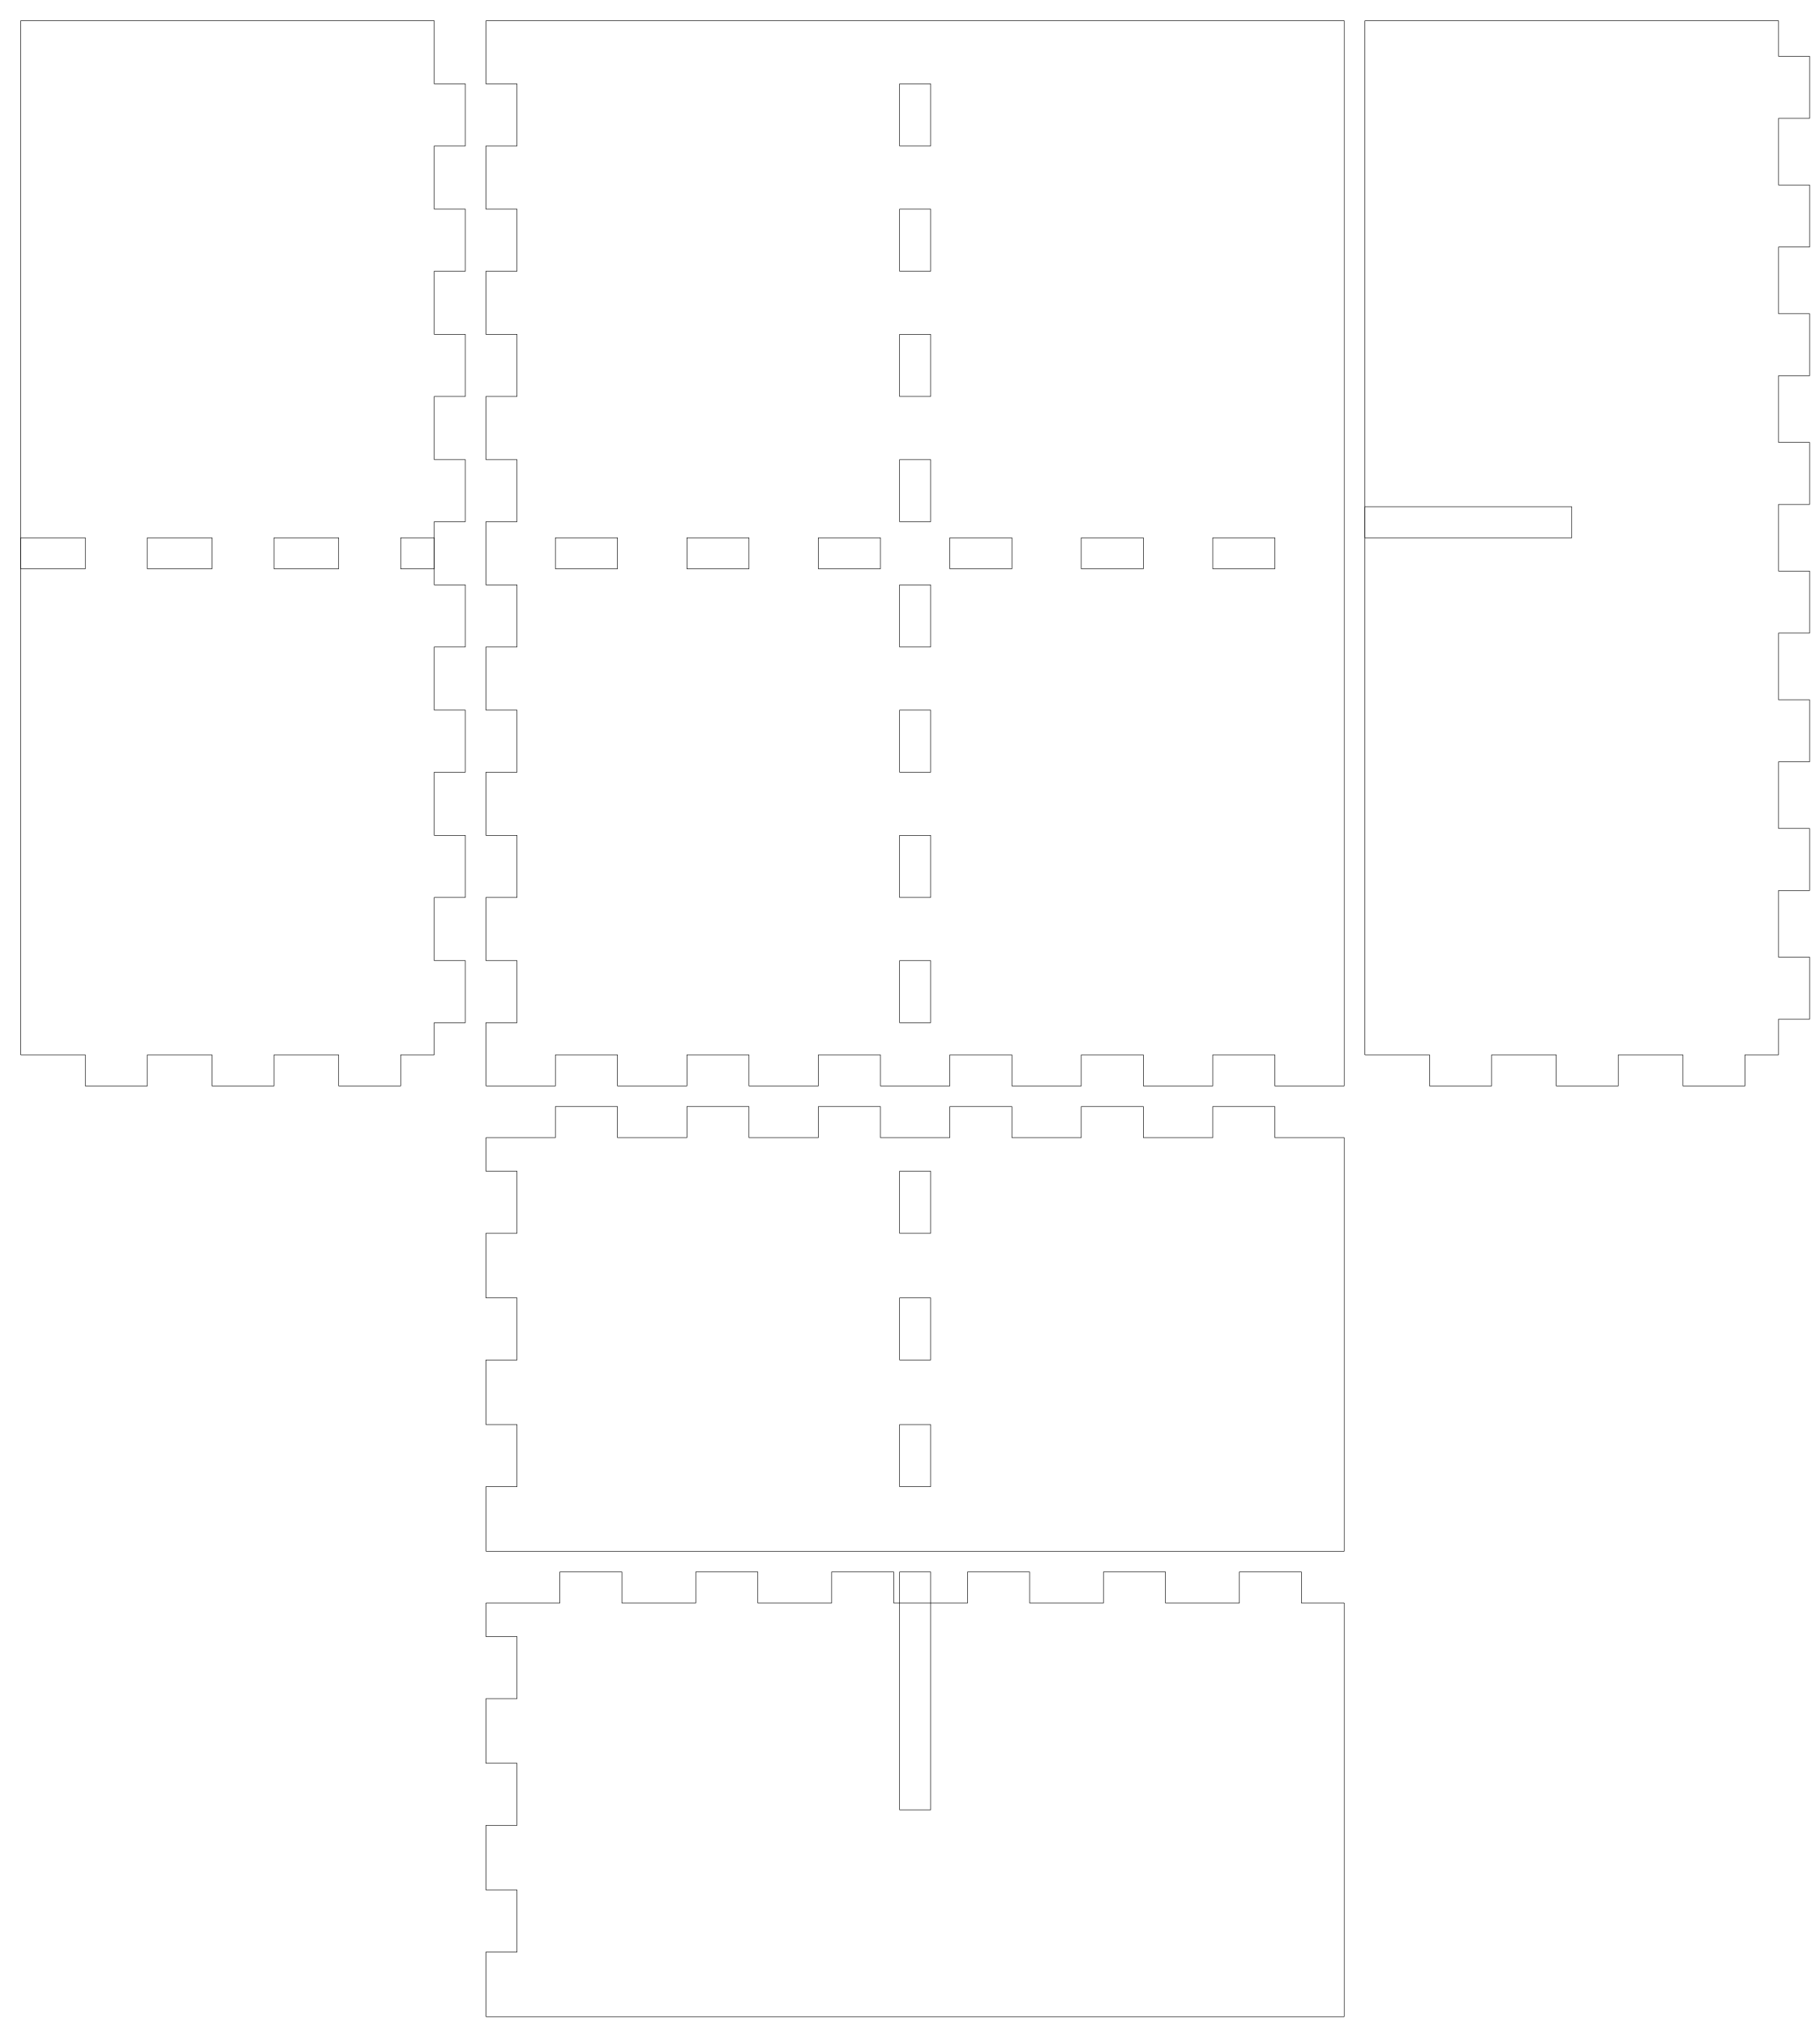
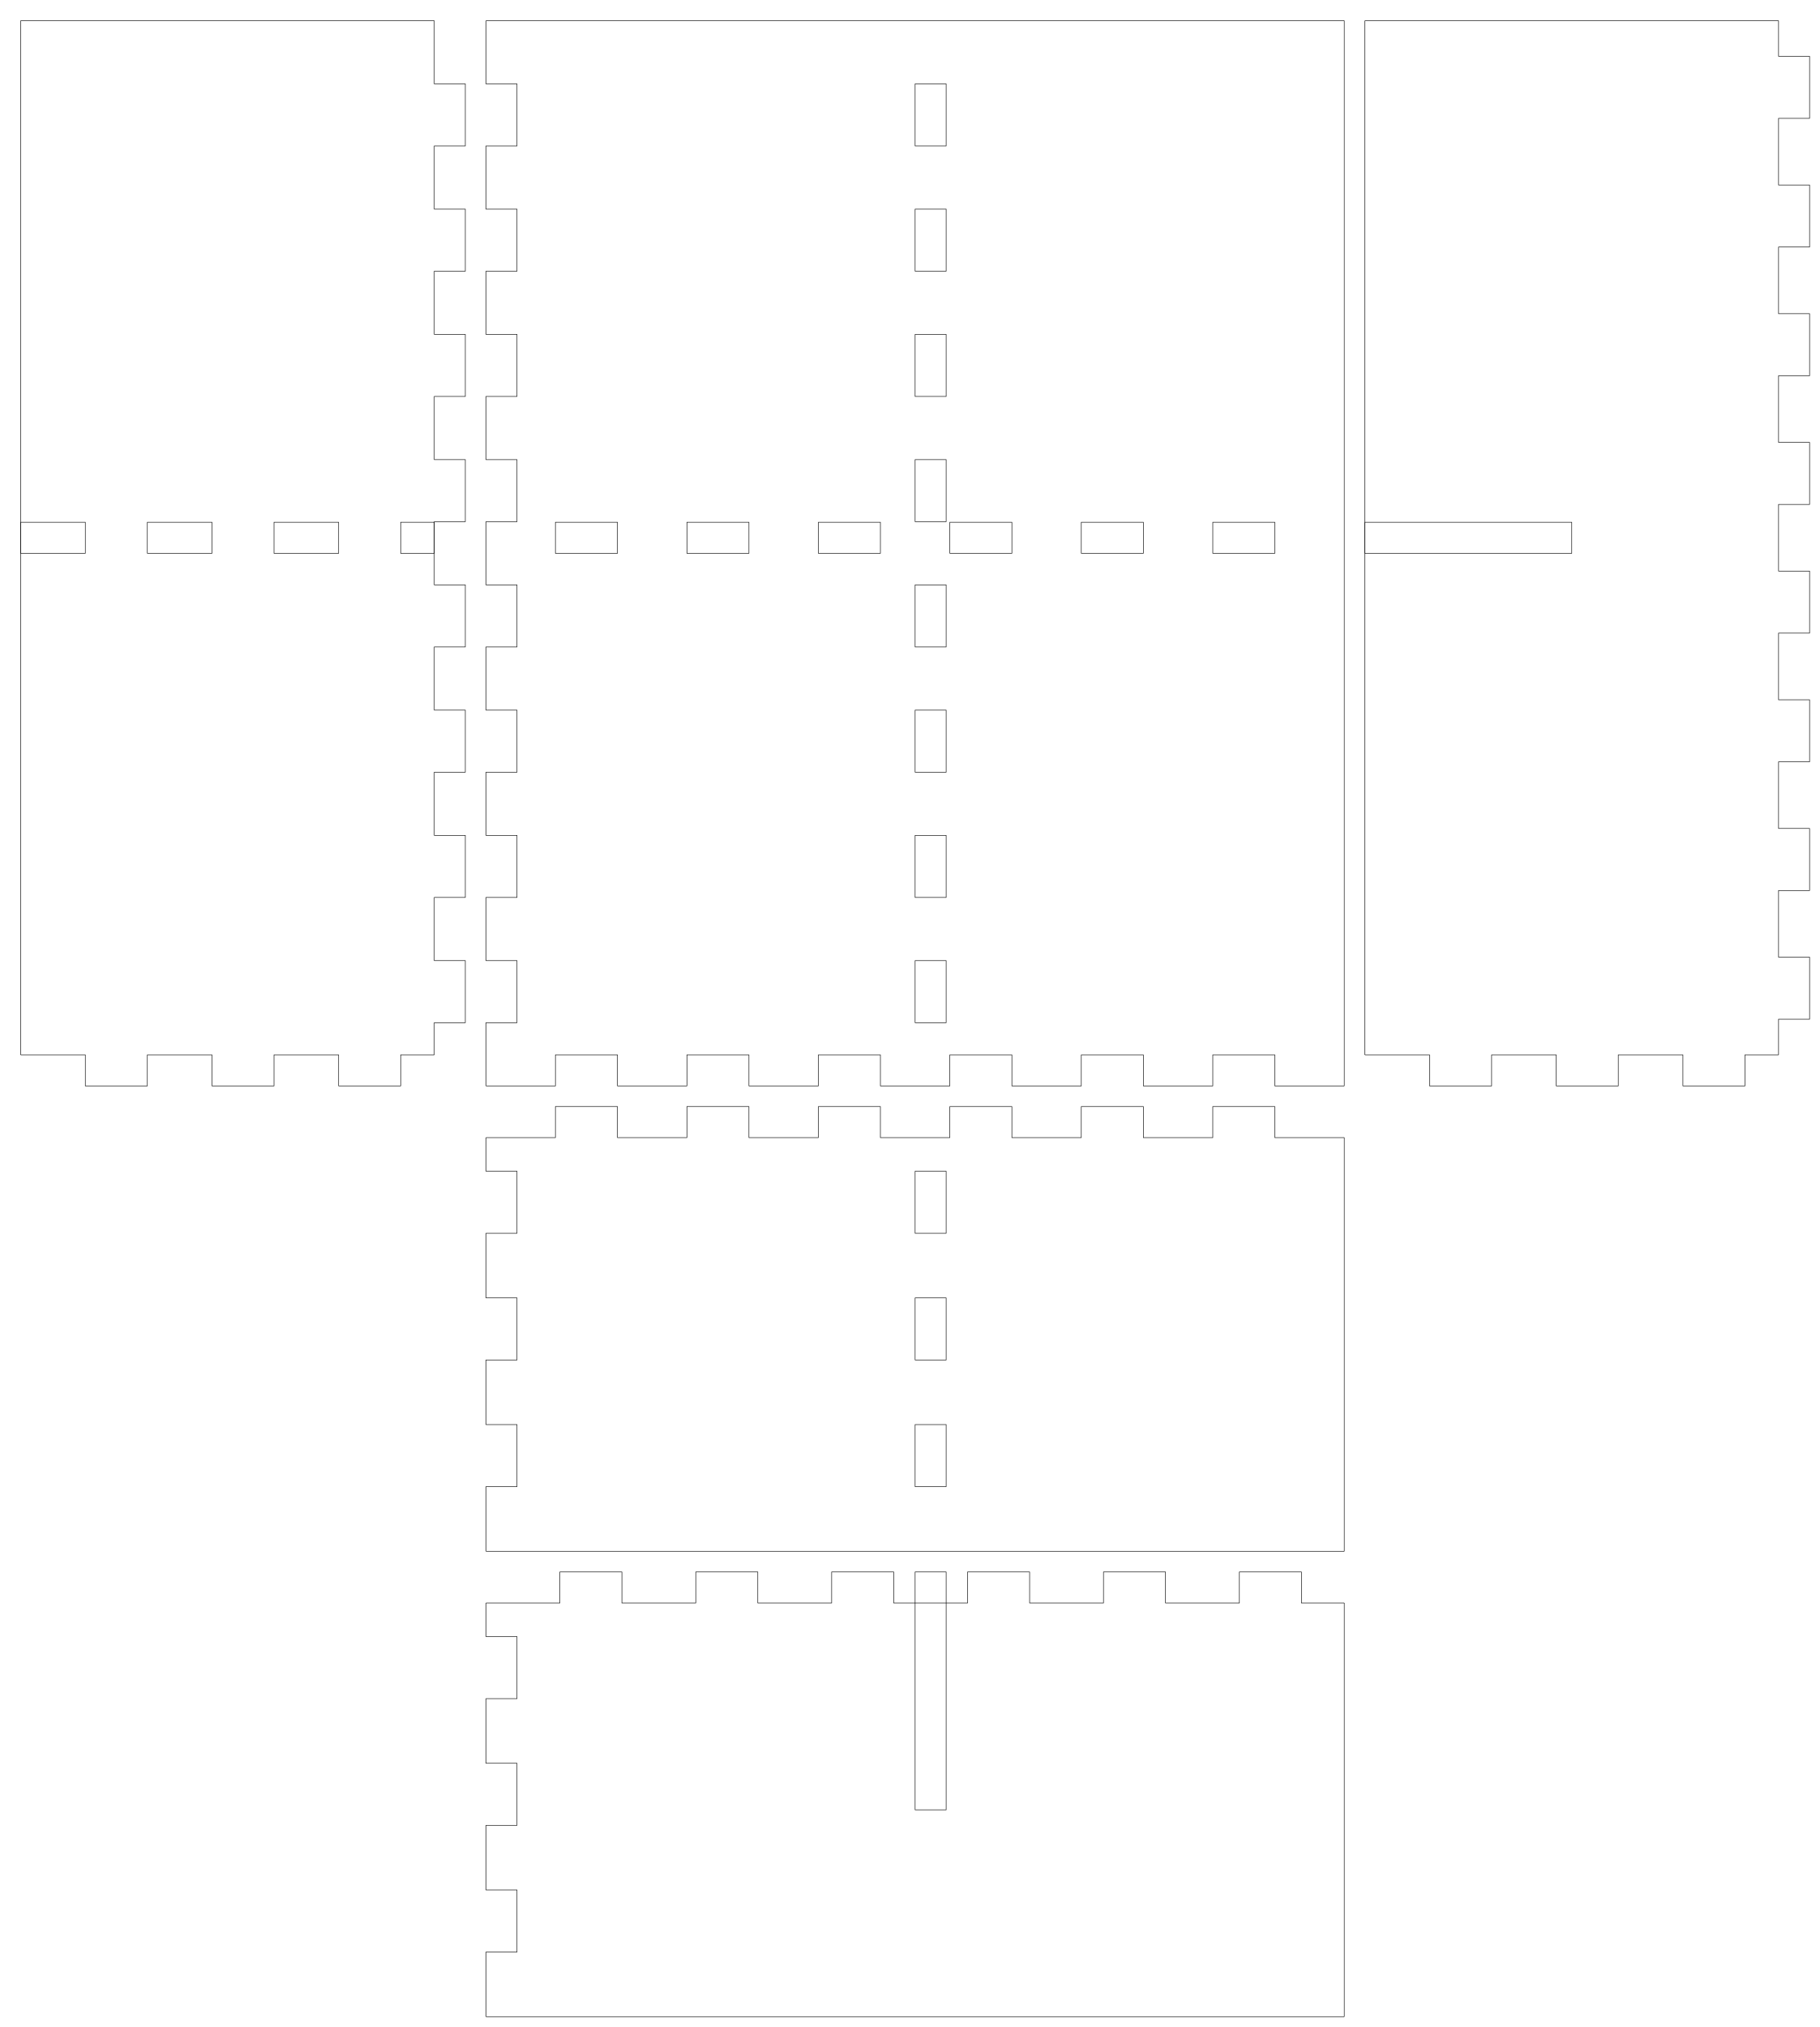
<svg xmlns="http://www.w3.org/2000/svg" width="176mm" height="196mm" viewBox="0 0 176 196" version="1.1" id="svg5">
  <defs id="defs2" />
  <g id="layer1">
    <g id="piece_001">
      <path id="side_001" style="fill:none;stroke:#000000;stroke-width:0.051" d="m 47 110 l 6.714 0 l 0 -3 l 6 0 l 0 3 l 6.714 0 l 0 -3 l 6 0 l 0 3 l 6.714 0 l 0 -3 l 6 0 l 0 3 l 6.714 0 l 0 -3 l 6 0 l 0 3 l 6.714 0 l 0 -3 l 6 0 l 0 3 l 6.715 0 l 0 -3 l 6 0 l 0 3 l 6.714 0" />
      <path id="side_002" style="fill:none;stroke:#000000;stroke-width:0.051" d="m 130 110 l 0 3.25 l 0 0 l 0 6 l 0 0 l 0 6.25 l 0 0 l 0 6 l 0 0 l 0 6.25 l 0 0 l 0 6 l 0 0 l 0 6.25" />
      <path id="side_003" style="fill:none;stroke:#000000;stroke-width:0.051" d="m 130 150 l -6.714 0 l 0 0 l -6 0 l 0 0 l -6.715 0 l 0 0 l -6 0 l 0 0 l -6.714 0 l 0 0 l -6 0 l 0 0 l -6.714 0 l 0 0 l -6 0 l 0 0 l -6.714 0 l 0 0 l -6 0 l 0 0 l -6.714 0 l 0 0 l -6 0 l 0 0 l -6.714 0" />
      <path id="side_004" style="fill:none;stroke:#000000;stroke-width:0.051" d="m 47 150 l 0 -6.25 l 3 0 l 0 -6 l -3 0 l 0 -6.25 l 3 0 l 0 -6 l -3 0 l 0 -6.25 l 3 0 l 0 -6 l -3 0 l 0 -3.25" />
-       <path id="hole_001" style="fill:none;stroke:#000000;stroke-width:0.051" d="m 90 143.75 l 0 -6 l -3 0 l 0 6 l 3 0 z" />
-       <path id="hole_002" style="fill:none;stroke:#000000;stroke-width:0.051" d="m 90 131.5 l 0 -6 l -3 0 l 0 6 l 3 0 z" />
-       <path id="hole_003" style="fill:none;stroke:#000000;stroke-width:0.051" d="m 90 119.25 l 0 -6 l -3 0 l 0 6 l 3 0 z" />
+       <path id="hole_001" style="fill:none;stroke:#000000;stroke-width:0.051" d="m 91.5 143.75 l 0 -6 l -3 0 l 0 6 l 3 0 z" />
+       <path id="hole_002" style="fill:none;stroke:#000000;stroke-width:0.051" d="m 91.5 131.5 l 0 -6 l -3 0 l 0 6 l 3 0 z" />
+       <path id="hole_003" style="fill:none;stroke:#000000;stroke-width:0.051" d="m 91.5 119.25 l 0 -6 l -3 0 l 0 6 l 3 0 z" />
    </g>
    <g id="xdivider_001">
      <path id="side_005" style="fill:none;stroke:#000000;stroke-width:0.051" d="m 47 155 l 7.143 0 l 0 -3 l 6 0 l 0 3 l 7.143 0 l 0 -3 l 6 0 l 0 3 l 7.143 0 l 0 -3 l 6 0 l 0 3 l 7.143 0 l 0 -3 l 6 0 l 0 3 l 7.143 0 l 0 -3 l 6 0 l 0 3 l 7.143 0 l 0 -3 l 6 0 l 0 3 l 4.143 0" />
      <path id="side_006" style="fill:none;stroke:#000000;stroke-width:0.051" d="m 130 155 l 0 3.25 l 0 0 l 0 6 l 0 0 l 0 6.25 l 0 0 l 0 6 l 0 0 l 0 6.25 l 0 0 l 0 6 l 0 0 l 0 6.25" />
-       <path id="slot_001" style="fill:none;stroke:#000000;stroke-width:0.051" d="m 87 152 l 0 23 l 3 0 l 0 -23 l -3 0 z" />
+       <path id="slot_001" style="fill:none;stroke:#000000;stroke-width:0.051" d="m 91.5 152 l 0 23 l -3 0 l 0 -23 l 3 0 z" />
      <path id="side_007" style="fill:none;stroke:#000000;stroke-width:0.051" d="m 130 195 l -4.143 0 l 0 0 l -6 0 l 0 0 l -7.143 0 l 0 0 l -6 0 l 0 0 l -7.143 0 l 0 0 l -6 0 l 0 0 l -7.143 0 l 0 0 l -6 0 l 0 0 l -7.143 0 l 0 0 l -6 0 l 0 0 l -7.143 0 l 0 0 l -6 0 l 0 0 l -7.143 0" />
      <path id="side_008" style="fill:none;stroke:#000000;stroke-width:0.051" d="m 47 195 l 0 -6.25 l 3 0 l 0 -6 l -3 0 l 0 -6.25 l 3 0 l 0 -6 l -3 0 l 0 -6.25 l 3 0 l 0 -6 l -3 0 l 0 -3.25" />
    </g>
    <g id="piece_002">
      <path id="side_009" style="fill:none;stroke:#000000;stroke-width:0.051" d="m 2 2 l 6.25 0 l 0 0 l 6 0 l 0 0 l 6.25 0 l 0 0 l 6 0 l 0 0 l 6.25 0 l 0 0 l 6 0 l 0 0 l 3.25 0" />
      <path id="side_010" style="fill:none;stroke:#000000;stroke-width:0.051" d="m 42 2 l 0 6.111 l 3 0 l 0 6 l -3 0 l 0 6.111 l 3 0 l 0 6 l -3 0 l 0 6.111 l 3 0 l 0 6 l -3 0 l 0 6.111 l 3 0 l 0 6 l -3 0 l 0 6.111 l 3 0 l 0 6 l -3 0 l 0 6.111 l 3 0 l 0 6 l -3 0 l 0 6.111 l 3 0 l 0 6 l -3 0 l 0 6.111 l 3 0 l 0 6 l -3 0 l 0 3.111" />
      <path id="side_011" style="fill:none;stroke:#000000;stroke-width:0.051" d="m 42 102 l -3.25 0 l 0 3 l -6 0 l 0 -3 l -6.25 0 l 0 3 l -6 0 l 0 -3 l -6.25 0 l 0 3 l -6 0 l 0 -3 l -6.25 0" />
-       <path id="hole_004" style="fill:none;stroke:#000000;stroke-width:0.051" d="m 42 52 l -3.25 0 l 0 3 l 3.25 0 l 0 -3 z" />
-       <path id="hole_005" style="fill:none;stroke:#000000;stroke-width:0.051" d="m 32.75 52 l -6.25 0 l 0 3 l 6.25 0 l 0 -3 z" />
-       <path id="hole_006" style="fill:none;stroke:#000000;stroke-width:0.051" d="m 20.5 52 l -6.25 0 l 0 3 l 6.25 0 l 0 -3 z" />
-       <path id="hole_007" style="fill:none;stroke:#000000;stroke-width:0.051" d="m 8.25 52 l -6.25 0 l 0 3 l 6.25 0 l 0 -3 z" />
+       <path id="hole_004" style="fill:none;stroke:#000000;stroke-width:0.051" d="m 42 53.5 l -3.25 0 l 0 -3 l 3.25 0 l 0 3 z" />
+       <path id="hole_005" style="fill:none;stroke:#000000;stroke-width:0.051" d="m 32.75 53.5 l -6.25 0 l 0 -3 l 6.25 0 l 0 3 z" />
+       <path id="hole_006" style="fill:none;stroke:#000000;stroke-width:0.051" d="m 20.5 53.5 l -6.25 0 l 0 -3 l 6.25 0 l 0 3 z" />
+       <path id="hole_007" style="fill:none;stroke:#000000;stroke-width:0.051" d="m 8.25 53.5 l -6.25 0 l 0 -3 l 6.25 0 l 0 3 z" />
      <path id="side_012" style="fill:none;stroke:#000000;stroke-width:0.051" d="m 2 102 l 0 -3.111 l 0 0 l 0 -6 l 0 0 l 0 -6.111 l 0 0 l 0 -6 l 0 0 l 0 -6.111 l 0 0 l 0 -6 l 0 0 l 0 -6.111 l 0 0 l 0 -6 l 0 0 l 0 -6.111 l 0 0 l 0 -6 l 0 0 l 0 -6.111 l 0 0 l 0 -6 l 0 0 l 0 -6.111 l 0 0 l 0 -6 l 0 0 l 0 -6.111 l 0 0 l 0 -6 l 0 0 l 0 -6.111" />
    </g>
    <g id="ydivider_001">
      <path id="side_013" style="fill:none;stroke:#000000;stroke-width:0.051" d="m 132 2 l 6.25 0 l 0 0 l 6 0 l 0 0 l 6.25 0 l 0 0 l 6 0 l 0 0 l 6.25 0 l 0 0 l 6 0 l 0 0 l 3.25 0" />
-       <path id="slot_002" style="fill:none;stroke:#000000;stroke-width:0.051" d="m 132 49 l 20 0 l 0 3 l -20 0 l 0 -3 z" />
+       <path id="slot_002" style="fill:none;stroke:#000000;stroke-width:0.051" d="m 132 50.5 l 20 0 l 0 3 l -20 0 l 0 -3 z" />
      <path id="side_014" style="fill:none;stroke:#000000;stroke-width:0.051" d="m 172 2 l 0 3.444 l 3 0 l 0 6 l -3 0 l 0 6.444 l 3 0 l 0 6 l -3 0 l 0 6.444 l 3 0 l 0 6 l -3 0 l 0 6.444 l 3 0 l 0 6 l -3 0 l 0 6.444 l 3 0 l 0 6 l -3 0 l 0 6.444 l 3 0 l 0 6 l -3 0 l 0 6.444 l 3 0 l 0 6 l -3 0 l 0 6.444 l 3 0 l 0 6 l -3 0 l 0 3.444" />
      <path id="side_015" style="fill:none;stroke:#000000;stroke-width:0.051" d="m 172 102 l -3.25 0 l 0 3 l -6 0 l 0 -3 l -6.25 0 l 0 3 l -6 0 l 0 -3 l -6.25 0 l 0 3 l -6 0 l 0 -3 l -6.25 0" />
      <path id="side_016" style="fill:none;stroke:#000000;stroke-width:0.051" d="m 132 102 l 0 -3.444 l 0 0 l 0 -6 l 0 0 l 0 -6.444 l 0 0 l 0 -6 l 0 0 l 0 -6.444 l 0 0 l 0 -6 l 0 0 l 0 -6.444 l 0 0 l 0 -6 l 0 0 l 0 -6.444 l 0 0 l 0 -6 l 0 0 l 0 -6.444 l 0 0 l 0 -6 l 0 0 l 0 -6.444 l 0 0 l 0 -6 l 0 0 l 0 -6.444 l 0 0 l 0 -6 l 0 0 l 0 -3.444" />
    </g>
    <g id="piece_003">
      <path id="side_017" style="fill:none;stroke:#000000;stroke-width:0.051" d="m 47 2 l 6.714 0 l 0 0 l 6 0 l 0 0 l 6.714 0 l 0 0 l 6 0 l 0 0 l 6.714 0 l 0 0 l 6 0 l 0 0 l 6.714 0 l 0 0 l 6 0 l 0 0 l 6.714 0 l 0 0 l 6 0 l 0 0 l 6.715 0 l 0 0 l 6 0 l 0 0 l 6.714 0" />
      <path id="side_018" style="fill:none;stroke:#000000;stroke-width:0.051" d="m 130 2 l 0 6.111 l 0 0 l 0 6 l 0 0 l 0 6.111 l 0 0 l 0 6 l 0 0 l 0 6.111 l 0 0 l 0 6 l 0 0 l 0 6.111 l 0 0 l 0 6 l 0 0 l 0 6.111 l 0 0 l 0 6 l 0 0 l 0 6.111 l 0 0 l 0 6 l 0 0 l 0 6.111 l 0 0 l 0 6 l 0 0 l 0 6.111 l 0 0 l 0 6 l 0 0 l 0 6.111" />
      <path id="side_019" style="fill:none;stroke:#000000;stroke-width:0.051" d="m 130 105 l -6.714 0 l 0 -3 l -6 0 l 0 3 l -6.715 0 l 0 -3 l -6 0 l 0 3 l -6.714 0 l 0 -3 l -6 0 l 0 3 l -6.714 0 l 0 -3 l -6 0 l 0 3 l -6.714 0 l 0 -3 l -6 0 l 0 3 l -6.714 0 l 0 -3 l -6 0 l 0 3 l -6.714 0" />
-       <path id="hole_008" style="fill:none;stroke:#000000;stroke-width:0.051" d="m 123.286 52 l -6 0 l 0 3 l 6 0 l 0 -3 z" />
-       <path id="hole_009" style="fill:none;stroke:#000000;stroke-width:0.051" d="m 110.571 52 l -6 0 l 0 3 l 6 0 l 0 -3 z" />
-       <path id="hole_010" style="fill:none;stroke:#000000;stroke-width:0.051" d="m 97.857 52 l -6 0 l 0 3 l 6 0 l 0 -3 z" />
-       <path id="hole_011" style="fill:none;stroke:#000000;stroke-width:0.051" d="m 85.143 52 l -6 0 l 0 3 l 6 0 l 0 -3 z" />
-       <path id="hole_012" style="fill:none;stroke:#000000;stroke-width:0.051" d="m 72.429 52 l -6 0 l 0 3 l 6 0 l 0 -3 z" />
-       <path id="hole_013" style="fill:none;stroke:#000000;stroke-width:0.051" d="m 59.714 52 l -6 0 l 0 3 l 6 0 l 0 -3 z" />
+       <path id="hole_008" style="fill:none;stroke:#000000;stroke-width:0.051" d="m 123.286 50.5 l -6 0 l 0 3 l 6 0 l 0 -3 z" />
+       <path id="hole_009" style="fill:none;stroke:#000000;stroke-width:0.051" d="m 110.571 50.5 l -6 0 l 0 3 l 6 0 l 0 -3 z" />
+       <path id="hole_010" style="fill:none;stroke:#000000;stroke-width:0.051" d="m 97.857 50.5 l -6 0 l 0 3 l 6 0 l 0 -3 z" />
+       <path id="hole_011" style="fill:none;stroke:#000000;stroke-width:0.051" d="m 85.143 50.5 l -6 0 l 0 3 l 6 0 l 0 -3 z" />
+       <path id="hole_012" style="fill:none;stroke:#000000;stroke-width:0.051" d="m 72.429 50.5 l -6 0 l 0 3 l 6 0 l 0 -3 z" />
+       <path id="hole_013" style="fill:none;stroke:#000000;stroke-width:0.051" d="m 59.714 50.5 l -6 0 l 0 3 l 6 0 l 0 -3 z" />
      <path id="side_020" style="fill:none;stroke:#000000;stroke-width:0.051" d="m 47 105 l 0 -6.111 l 3 0 l 0 -6 l -3 0 l 0 -6.111 l 3 0 l 0 -6 l -3 0 l 0 -6.111 l 3 0 l 0 -6 l -3 0 l 0 -6.111 l 3 0 l 0 -6 l -3 0 l 0 -6.111 l 3 0 l 0 -6 l -3 0 l 0 -6.111 l 3 0 l 0 -6 l -3 0 l 0 -6.111 l 3 0 l 0 -6 l -3 0 l 0 -6.111 l 3 0 l 0 -6 l -3 0 l 0 -6.111" />
-       <path id="hole_014" style="fill:none;stroke:#000000;stroke-width:0.051" d="m 90 98.889 l 0 -6 l -3 0 l 0 6 l 3 0 z" />
-       <path id="hole_015" style="fill:none;stroke:#000000;stroke-width:0.051" d="m 90 86.778 l 0 -6 l -3 0 l 0 6 l 3 0 z" />
-       <path id="hole_016" style="fill:none;stroke:#000000;stroke-width:0.051" d="m 90 74.667 l 0 -6 l -3 0 l 0 6 l 3 0 z" />
-       <path id="hole_017" style="fill:none;stroke:#000000;stroke-width:0.051" d="m 90 62.556 l 0 -6 l -3 0 l 0 6 l 3 0 z" />
-       <path id="hole_018" style="fill:none;stroke:#000000;stroke-width:0.051" d="m 90 50.444 l 0 -6 l -3 0 l 0 6 l 3 0 z" />
-       <path id="hole_019" style="fill:none;stroke:#000000;stroke-width:0.051" d="m 90 38.333 l 0 -6 l -3 0 l 0 6 l 3 0 z" />
-       <path id="hole_020" style="fill:none;stroke:#000000;stroke-width:0.051" d="m 90 26.222 l 0 -6 l -3 0 l 0 6 l 3 0 z" />
-       <path id="hole_021" style="fill:none;stroke:#000000;stroke-width:0.051" d="m 90 14.111 l 0 -6 l -3 0 l 0 6 l 3 0 z" />
+       <path id="hole_014" style="fill:none;stroke:#000000;stroke-width:0.051" d="m 91.5 98.889 l 0 -6 l -3 0 l 0 6 l 3 0 z" />
+       <path id="hole_015" style="fill:none;stroke:#000000;stroke-width:0.051" d="m 91.5 86.778 l 0 -6 l -3 0 l 0 6 l 3 0 z" />
+       <path id="hole_016" style="fill:none;stroke:#000000;stroke-width:0.051" d="m 91.5 74.667 l 0 -6 l -3 0 l 0 6 l 3 0 z" />
+       <path id="hole_017" style="fill:none;stroke:#000000;stroke-width:0.051" d="m 91.5 62.556 l 0 -6 l -3 0 l 0 6 l 3 0 z" />
+       <path id="hole_018" style="fill:none;stroke:#000000;stroke-width:0.051" d="m 91.5 50.444 l 0 -6 l -3 0 l 0 6 l 3 0 z" />
+       <path id="hole_019" style="fill:none;stroke:#000000;stroke-width:0.051" d="m 91.5 38.333 l 0 -6 l -3 0 l 0 6 l 3 0 z" />
+       <path id="hole_020" style="fill:none;stroke:#000000;stroke-width:0.051" d="m 91.5 26.222 l 0 -6 l -3 0 l 0 6 l 3 0 z" />
+       <path id="hole_021" style="fill:none;stroke:#000000;stroke-width:0.051" d="m 91.5 14.111 l 0 -6 l -3 0 l 0 6 l 3 0 z" />
    </g>
  </g>
</svg>
